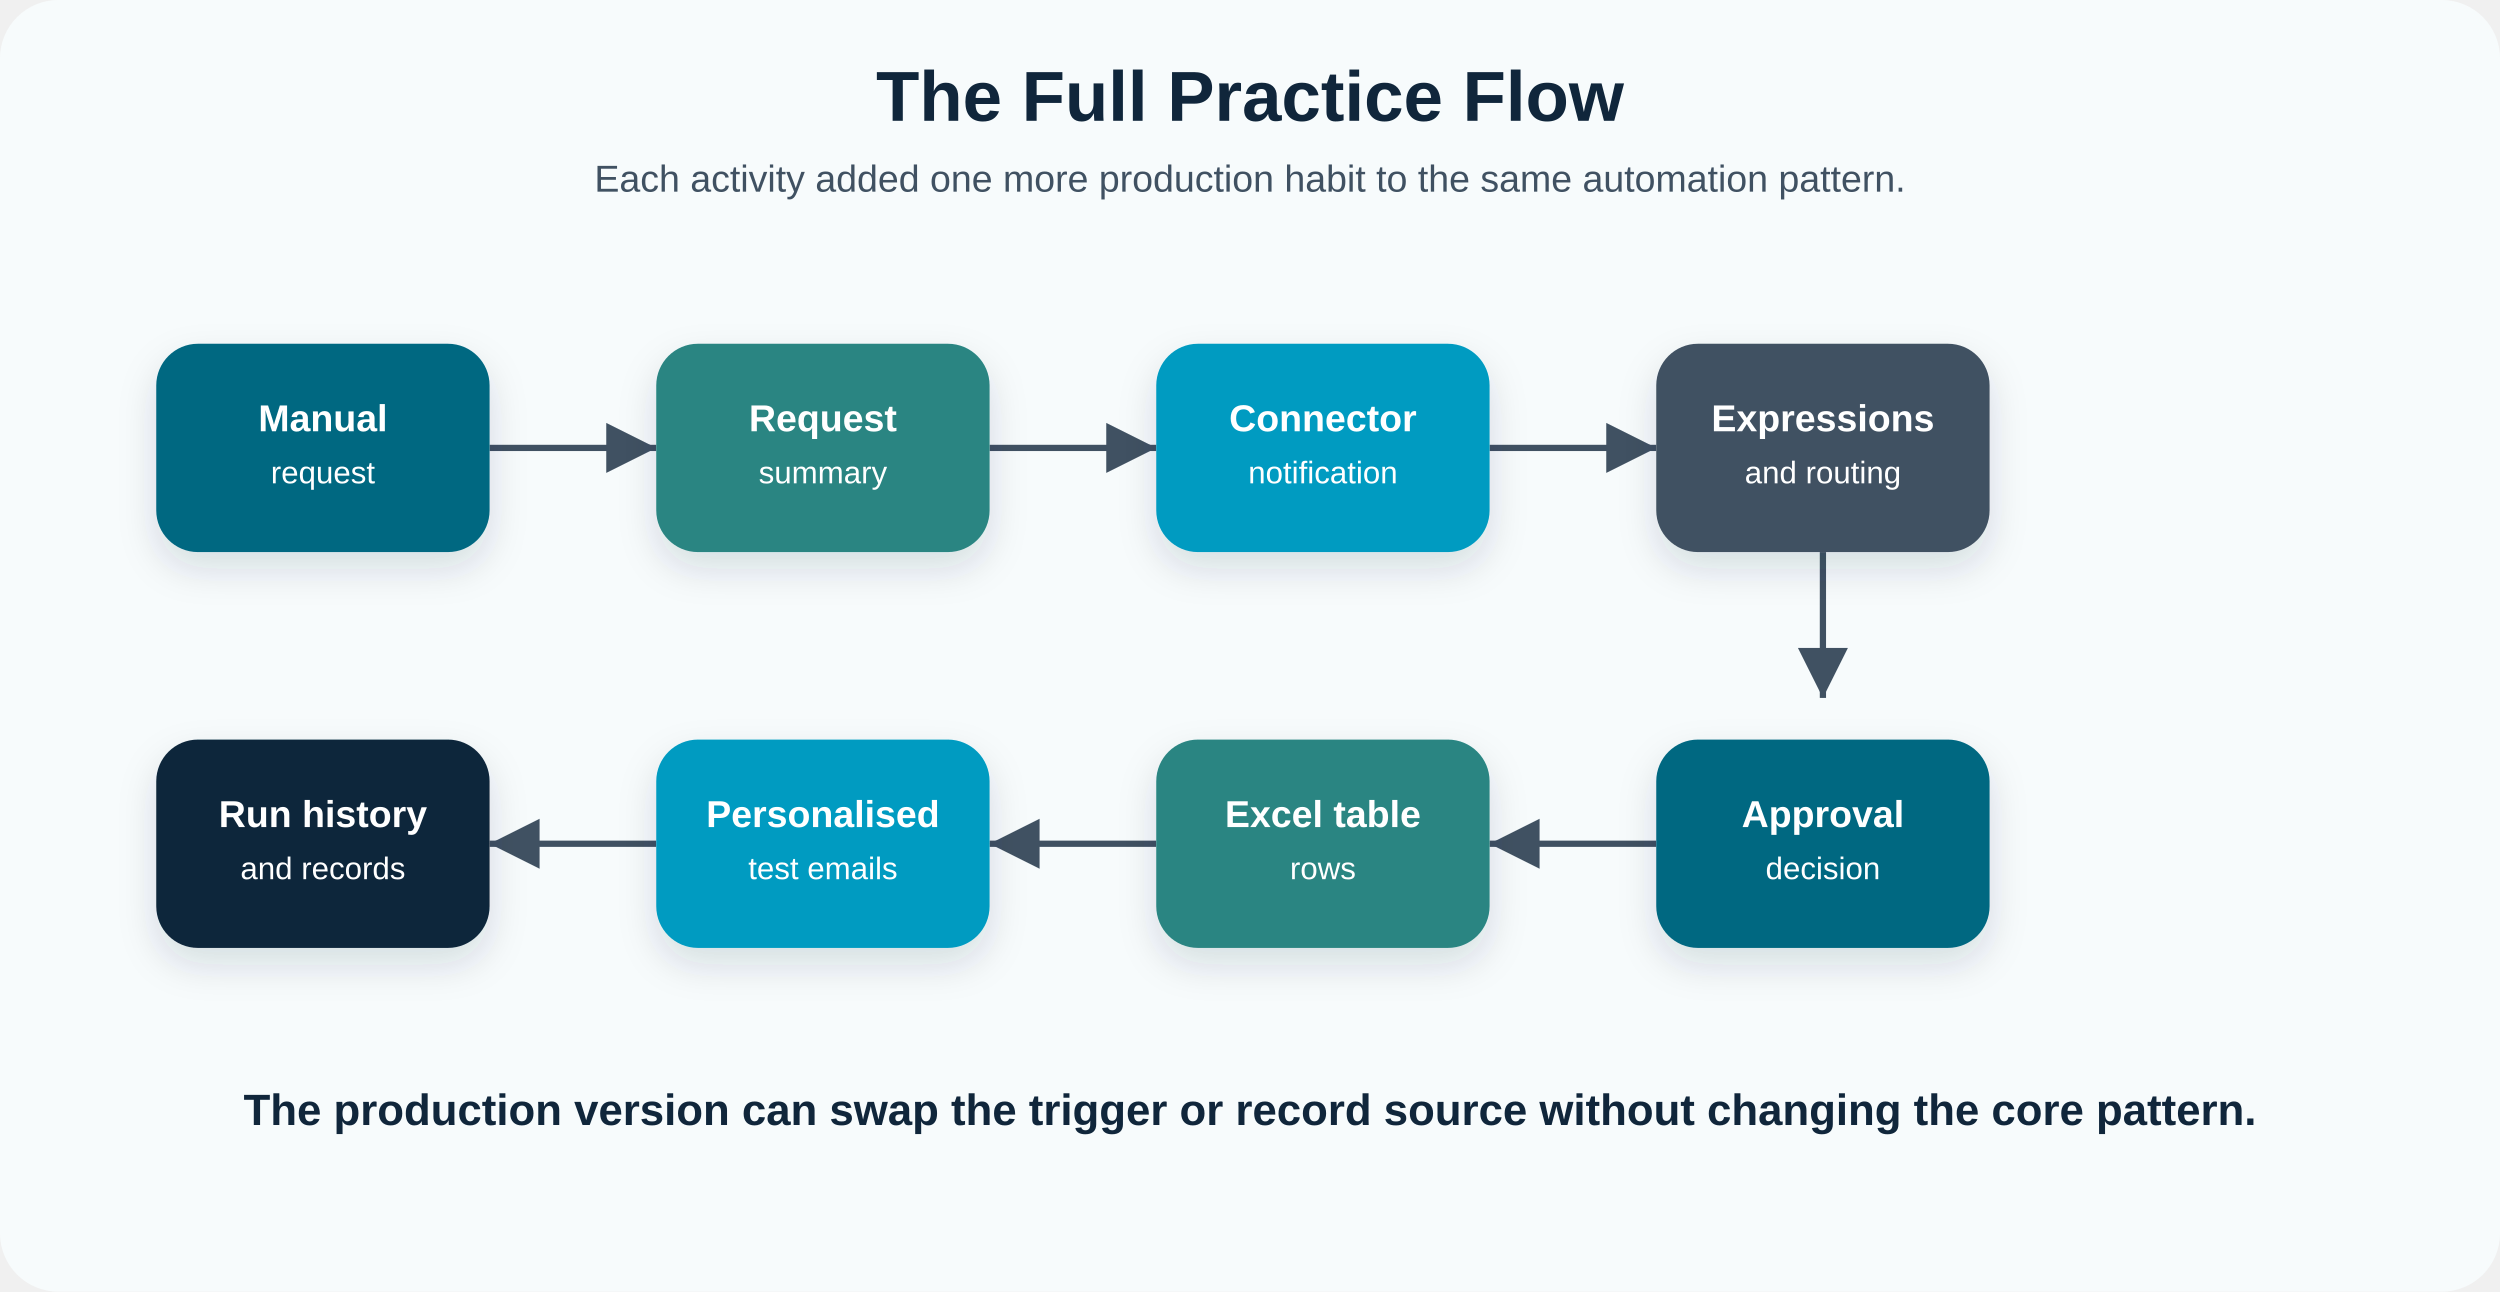
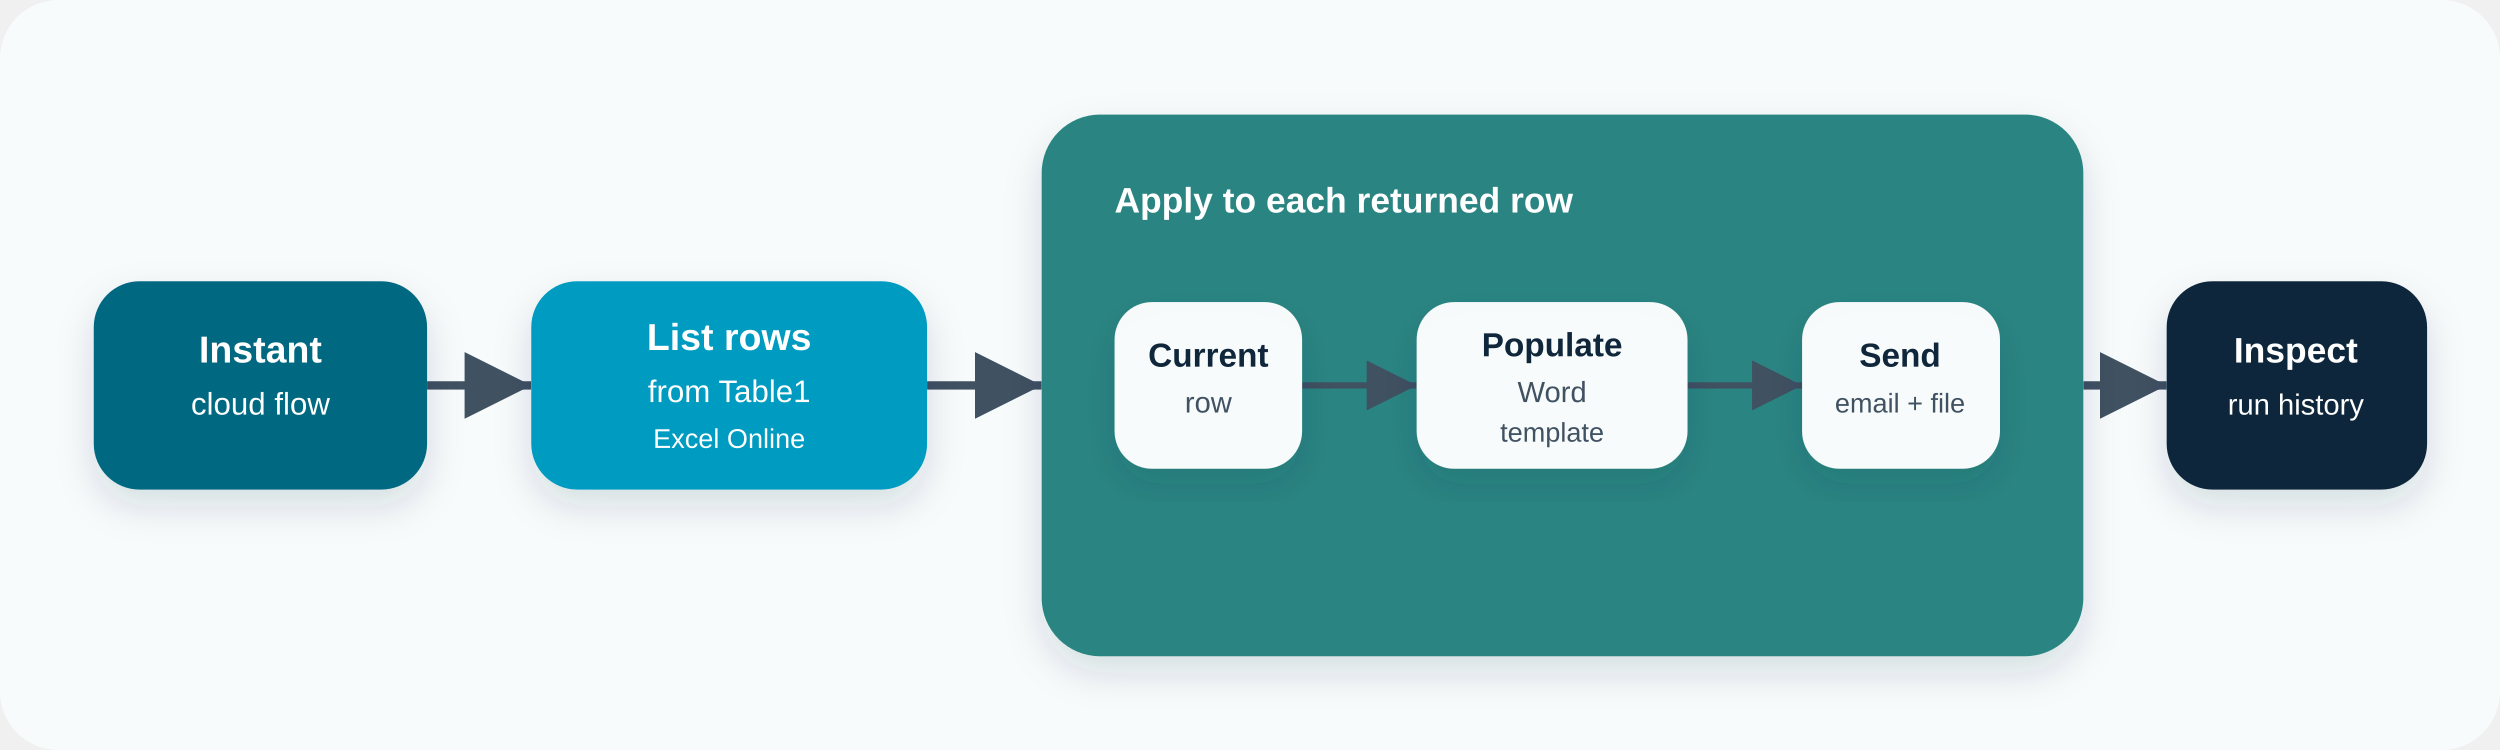
- <svg xmlns="http://www.w3.org/2000/svg" width="1200" height="620" viewBox="0 0 1200 620" role="img" aria-labelledby="title desc">
+ <svg xmlns="http://www.w3.org/2000/svg" width="1200" height="360" viewBox="0 40 1200 360" role="img" aria-labelledby="title desc">
  <defs>
    <filter id="shadow" x="-10%" y="-20%" width="120%" height="140%">
      <feDropShadow dx="0" dy="8" stdDeviation="9" flood-color="#10263b" flood-opacity="0.14" />
    </filter>
    <marker id="arrow" markerWidth="12" markerHeight="12" refX="10" refY="6" orient="auto">
      <path d="M2 2 L10 6 L2 10 Z" fill="#405162" />
    </marker>
  </defs>
-   <rect width="1200" height="620" rx="28" fill="#f7fbfc" />
-   <text x="600" y="58" text-anchor="middle" font-family="Arial, sans-serif" font-size="34" font-weight="700" fill="#10263b">The Full Practice Flow</text>
-   <text x="600" y="92" text-anchor="middle" font-family="Arial, sans-serif" font-size="18" fill="#405162">Each activity added one more production habit to the same automation pattern.</text>
-   <g stroke="#405162" stroke-width="3" fill="none" marker-end="url(#arrow)">
-     <path d="M235 215 L315 215" />
-     <path d="M475 215 L555 215" />
-     <path d="M715 215 L795 215" />
-     <path d="M875 265 L875 335" />
-     <path d="M795 405 L715 405" />
-     <path d="M555 405 L475 405" />
-     <path d="M315 405 L235 405" />
+   <rect y="40" width="1200" height="360" rx="28" fill="#f7fbfc" />
+   <g stroke="#405162" stroke-width="4" fill="none" marker-end="url(#arrow)">
+     <path d="M205 225 H255" />
+     <path d="M445 225 H500" />
+     <path d="M1000 225 H1040" />
  </g>
  <g font-family="Arial, sans-serif" text-anchor="middle" filter="url(#shadow)">
-     <rect x="75" y="165" width="160" height="100" rx="20" fill="#006781" />
-     <rect x="315" y="165" width="160" height="100" rx="20" fill="#298582" />
-     <rect x="555" y="165" width="160" height="100" rx="20" fill="#009bc1" />
-     <rect x="795" y="165" width="160" height="100" rx="20" fill="#405162" />
-     <rect x="795" y="355" width="160" height="100" rx="20" fill="#006781" />
-     <rect x="555" y="355" width="160" height="100" rx="20" fill="#298582" />
-     <rect x="315" y="355" width="160" height="100" rx="20" fill="#009bc1" />
-     <rect x="75" y="355" width="160" height="100" rx="20" fill="#10263b" />
+     <rect x="45" y="175" width="160" height="100" rx="22" fill="#006781" />
+     <rect x="255" y="175" width="190" height="100" rx="22" fill="#009bc1" />
+     <rect x="500" y="95" width="500" height="260" rx="28" fill="#298582" />
+     <rect x="1040" y="175" width="125" height="100" rx="22" fill="#10263b" />
  </g>
-   <g font-family="Arial, sans-serif" text-anchor="middle" fill="#fff">
-     <text x="155" y="207" font-size="18" font-weight="700">Manual</text>
-     <text x="155" y="232" font-size="15">request</text>
-     <text x="395" y="207" font-size="18" font-weight="700">Request</text>
-     <text x="395" y="232" font-size="15">summary</text>
-     <text x="635" y="207" font-size="18" font-weight="700">Connector</text>
-     <text x="635" y="232" font-size="15">notification</text>
-     <text x="875" y="207" font-size="18" font-weight="700">Expressions</text>
-     <text x="875" y="232" font-size="15">and routing</text>
-     <text x="875" y="397" font-size="18" font-weight="700">Approval</text>
-     <text x="875" y="422" font-size="15">decision</text>
-     <text x="635" y="397" font-size="18" font-weight="700">Excel table</text>
-     <text x="635" y="422" font-size="15">rows</text>
-     <text x="395" y="397" font-size="18" font-weight="700">Personalised</text>
-     <text x="395" y="422" font-size="15">test emails</text>
-     <text x="155" y="397" font-size="18" font-weight="700">Run history</text>
-     <text x="155" y="422" font-size="15">and records</text>
+   <g font-family="Arial, sans-serif" text-anchor="middle" fill="#ffffff">
+     <text x="125" y="214" font-size="18" font-weight="700">Instant</text>
+     <text x="125" y="239" font-size="15">cloud flow</text>
+     <text x="350" y="208" font-size="18" font-weight="700">List rows</text>
+     <text x="350" y="233" font-size="15">from Table1</text>
+     <text x="350" y="255" font-size="13">Excel Online</text>
+     <text x="1102" y="214" font-size="17" font-weight="700">Inspect</text>
+     <text x="1102" y="239" font-size="14">run history</text>
  </g>
-   <text x="600" y="540" text-anchor="middle" font-family="Arial, sans-serif" font-size="21" font-weight="700" fill="#10263b">The production version can swap the trigger or record source without changing the core pattern.</text>
+   <g font-family="Arial, sans-serif" text-anchor="middle">
+     <text x="645" y="142" font-size="17" font-weight="700" fill="#ffffff">Apply to each returned row</text>
+     <g stroke="#405162" stroke-width="3" fill="none" marker-end="url(#arrow)">
+       <path d="M625 225 H680" />
+       <path d="M810 225 H865" />
+     </g>
+     <g filter="url(#shadow)">
+       <rect x="535" y="185" width="90" height="80" rx="18" fill="#ffffff" fill-opacity="0.96" />
+       <rect x="680" y="185" width="130" height="80" rx="18" fill="#ffffff" fill-opacity="0.96" />
+       <rect x="865" y="185" width="95" height="80" rx="18" fill="#ffffff" fill-opacity="0.96" />
+     </g>
+     <text x="580" y="216" font-size="16" font-weight="700" fill="#10263b">Current</text>
+     <text x="580" y="238" font-size="14" fill="#405162">row</text>
+     <text x="745" y="211" font-size="16" font-weight="700" fill="#10263b">Populate</text>
+     <text x="745" y="233" font-size="14" fill="#405162">Word</text>
+     <text x="745" y="252" font-size="13" fill="#405162">template</text>
+     <text x="912" y="216" font-size="16" font-weight="700" fill="#10263b">Send</text>
+     <text x="912" y="238" font-size="13" fill="#405162">email + file</text>
+   </g>
</svg>
